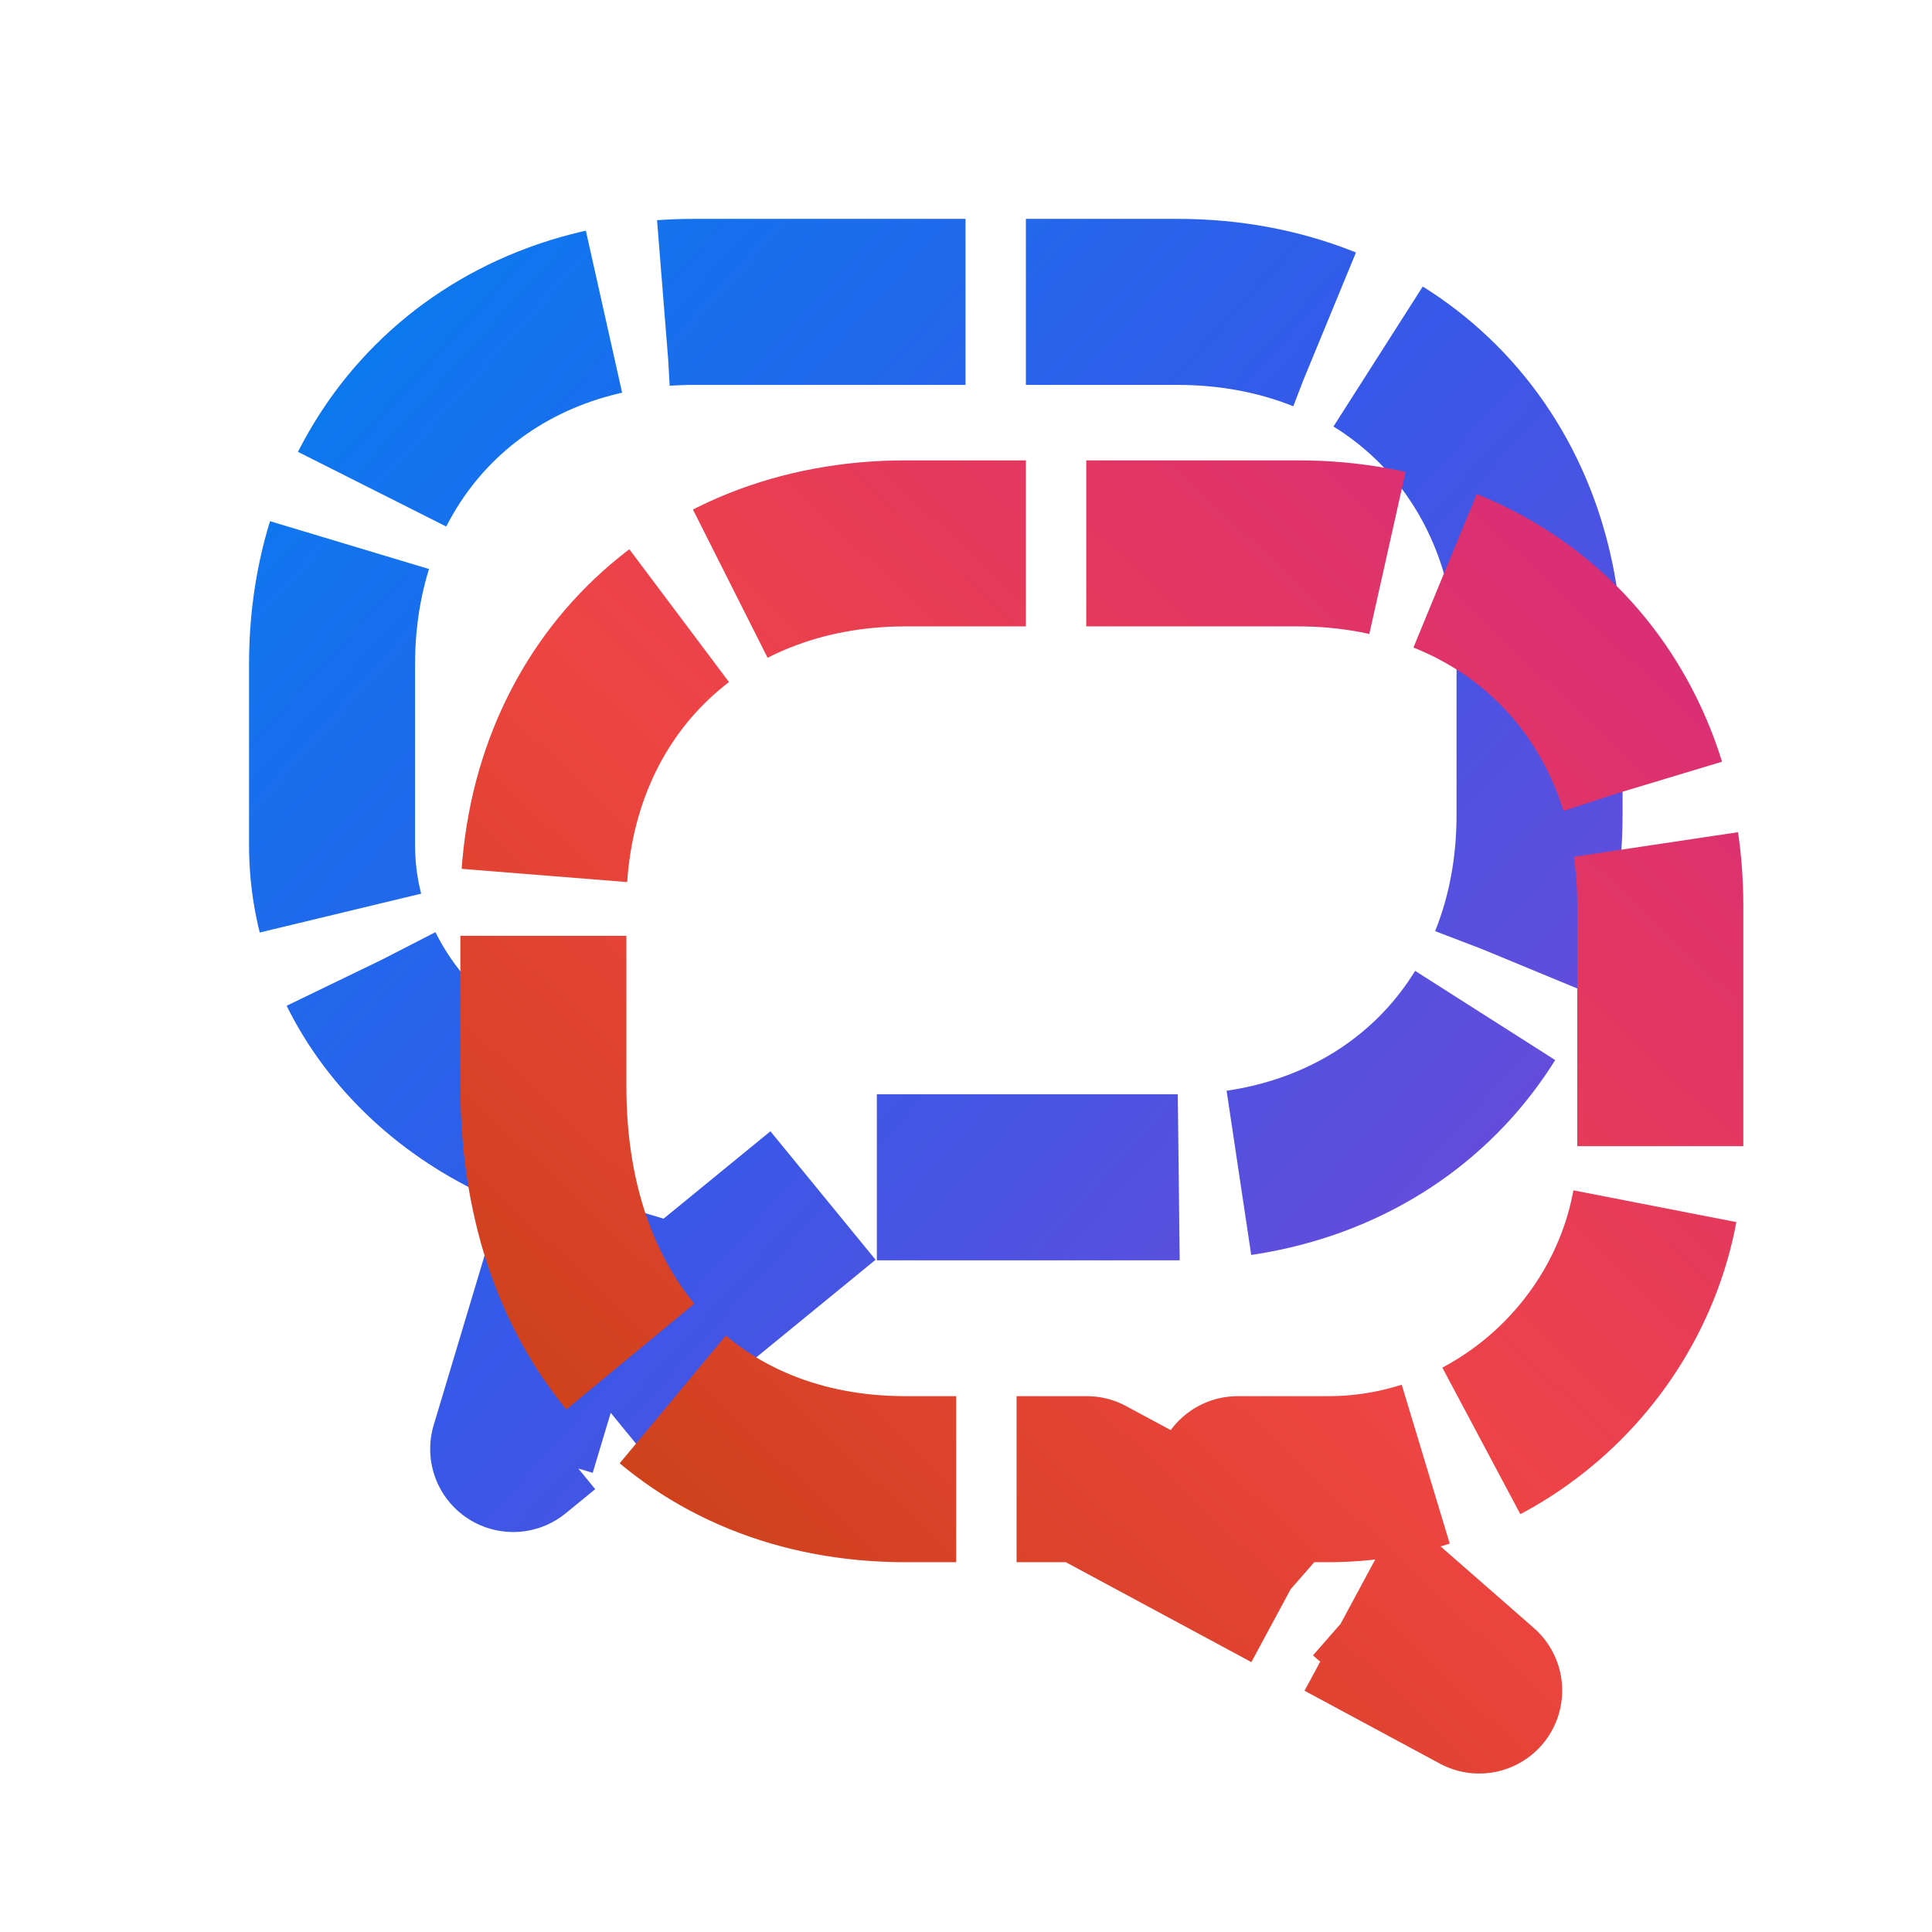
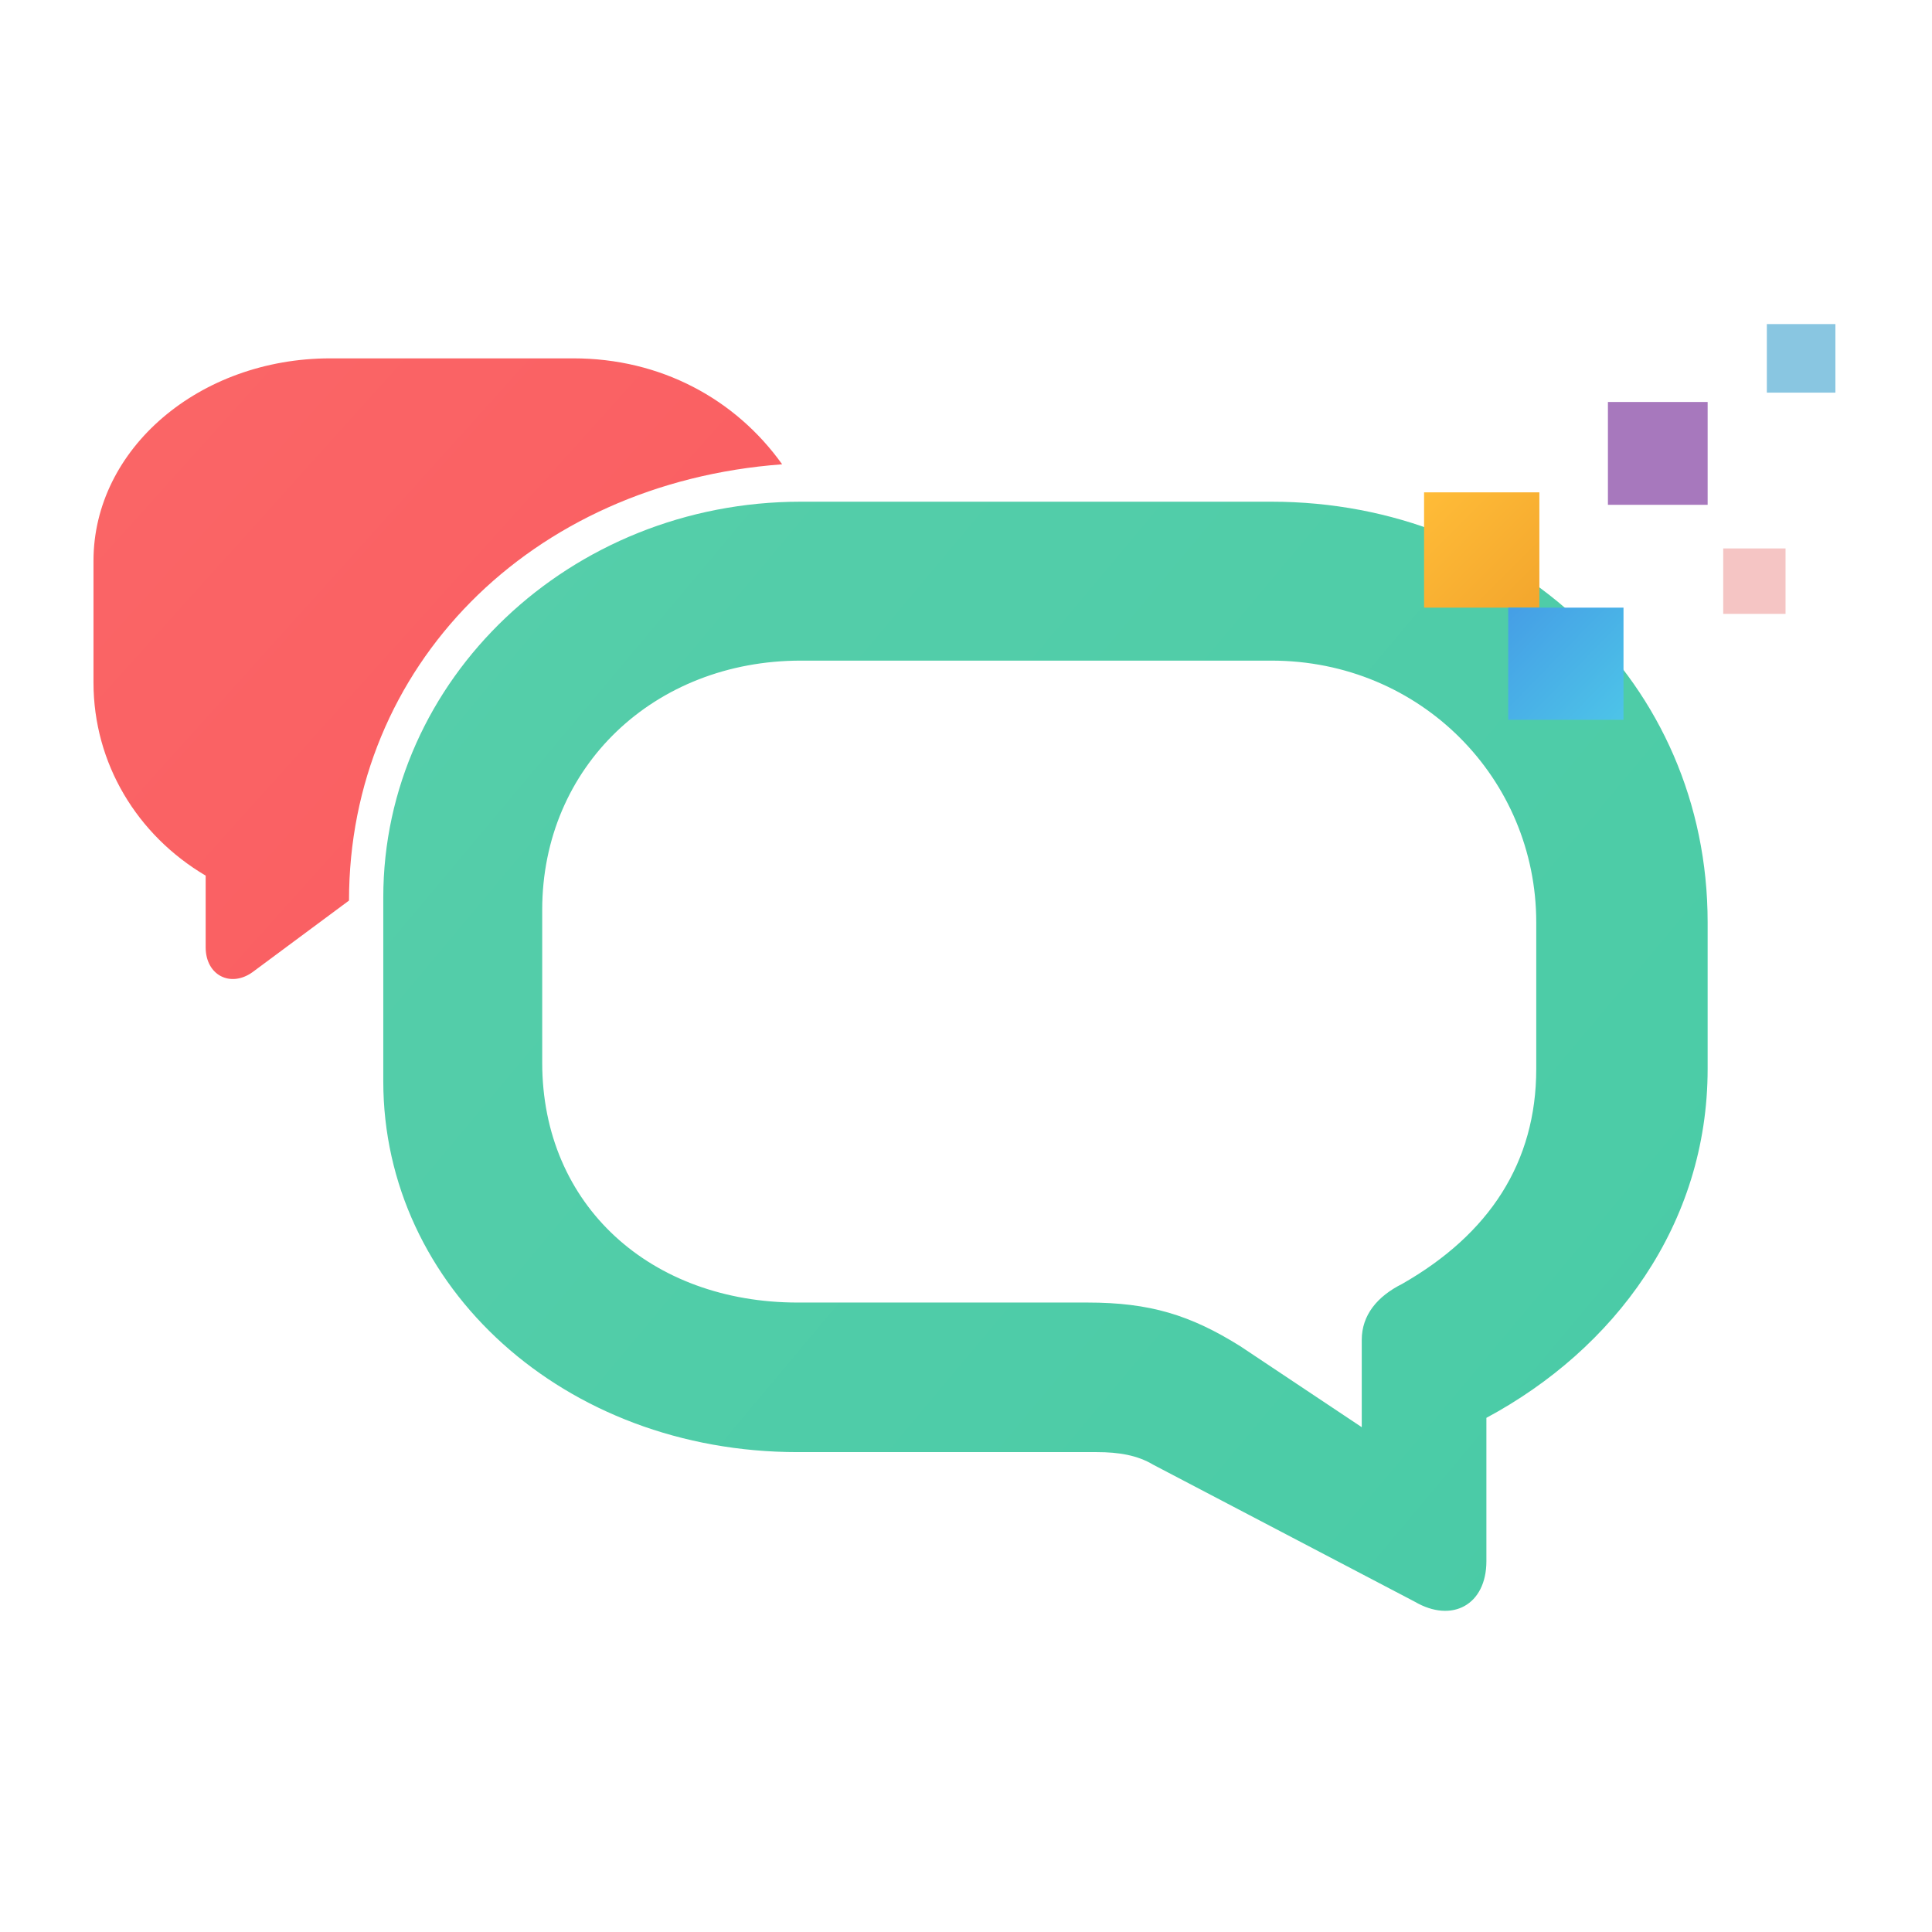
- <svg xmlns="http://www.w3.org/2000/svg" viewBox="0 0 64 64">
+ <svg xmlns="http://www.w3.org/2000/svg" viewBox="64 77 620 620" width="1024" height="1024">
  <defs>
-     <linearGradient id="a" x1="10" y1="10" x2="52" y2="48" gradientUnits="userSpaceOnUse">
-       <stop stop-color="#087bef" />
-       <stop offset=".5" stop-color="#3758e8" />
-       <stop offset="1" stop-color="#7847d6" />
+     <linearGradient id="coral" x1="94" y1="192" x2="315" y2="391" gradientUnits="userSpaceOnUse">
+       <stop stop-color="#fa6667" />
+       <stop offset="1" stop-color="#fa5c60" />
    </linearGradient>
-     <linearGradient id="b" x1="54" y1="18" x2="18" y2="56" gradientUnits="userSpaceOnUse">
-       <stop stop-color="#d92d78" />
-       <stop offset=".5" stop-color="#ef4444" />
-       <stop offset="1" stop-color="#c2410c" />
+     <linearGradient id="mint" x1="187" y1="238" x2="612" y2="594" gradientUnits="userSpaceOnUse">
+       <stop stop-color="#56ceaa" />
+       <stop offset="1" stop-color="#49cba6" />
+     </linearGradient>
+     <linearGradient id="gold" x1="521" y1="235" x2="558" y2="272" gradientUnits="userSpaceOnUse">
+       <stop stop-color="#ffbc38" />
+       <stop offset="1" stop-color="#f3a62d" />
+     </linearGradient>
+     <linearGradient id="blue" x1="548" y1="272" x2="585" y2="308" gradientUnits="userSpaceOnUse">
+       <stop stop-color="#459ee6" />
+       <stop offset="1" stop-color="#4dc4e8" />
    </linearGradient>
  </defs>
-   <path d="M11 28v-6c0-7 5-12 12-12h16c7 0 12 5 12 12v5c0 7-5 12-12 12H28L17 48l3-10c-5-1-9-5-9-10Z" fill="none" stroke="url(#a)" stroke-width="5.5" stroke-dasharray="10 2" stroke-linejoin="round" />
-   <path d="M18 36v-6c0-7 5-12 12-12h13c7 0 12 5 12 12v8c0 6-5 11-11 11h-3l8 7-13-7h-6c-7 0-12-5-12-13Z" fill="none" stroke="url(#b)" stroke-width="5.5" stroke-dasharray="10 2" stroke-dashoffset="5" stroke-linejoin="round" />
+   <path fill="url(#coral)" d="M170 192h78c28 0 52 13 67 34-81 6-139 65-139 140l-31 23c-7 5-15 1-15-8v-23c-22-13-36-36-36-62v-39c0-36 34-65 76-65Z" />
+   <path fill="url(#mint)" fill-rule="evenodd" d="M321 238h151c78 0 140 58 140 135v47c0 50-30 90-71 112v46c0 14-11 20-23 13l-84-44c-5-3-11-4-18-4h-96c-75 0-133-53-133-119v-59c0-70 60-127 134-127Zm0 51c-47 0-83 34-83 80v49c0 46 35 77 82 77h93c20 0 33 4 49 14l39 26v-28c0-8 5-14 13-18 28-16 43-39 43-69v-47c0-46-37-84-85-84H321Z" />
+   <rect x="521" y="235" width="37" height="37" fill="url(#gold)" />
+   <rect x="548" y="272" width="37" height="36" fill="url(#blue)" />
+   <rect x="580" y="206" width="32" height="33" fill="#a778bd" />
+   <rect x="617" y="253" width="20" height="21" fill="#f5c5c4" />
+   <rect x="631" y="181" width="22" height="22" fill="#89c6e1" />
</svg>
